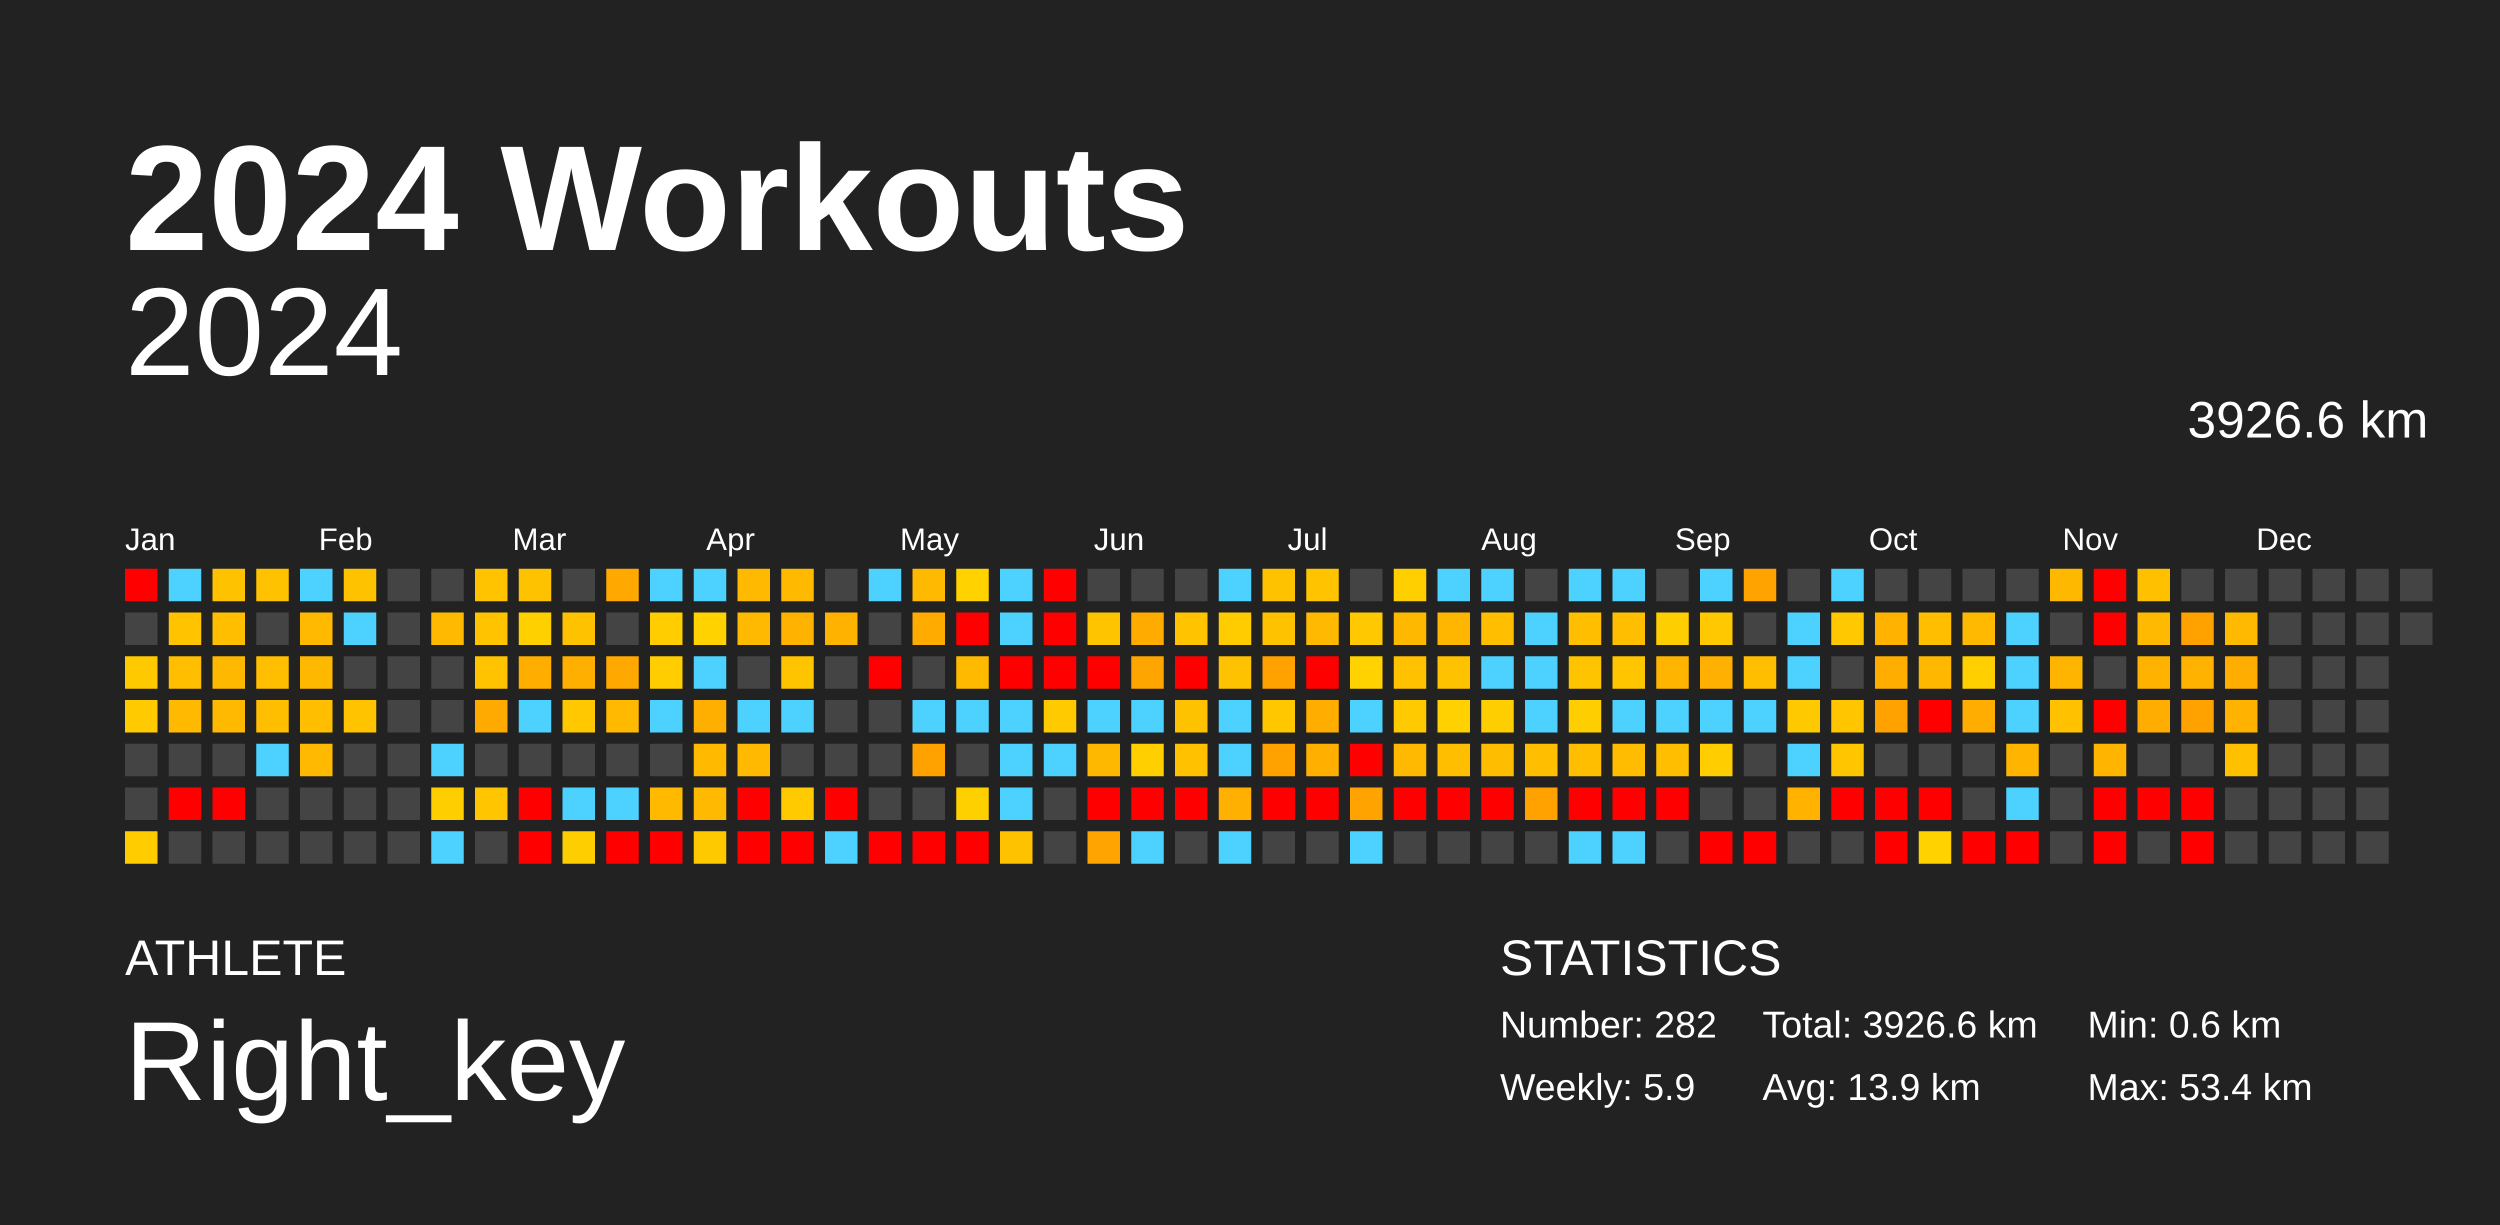
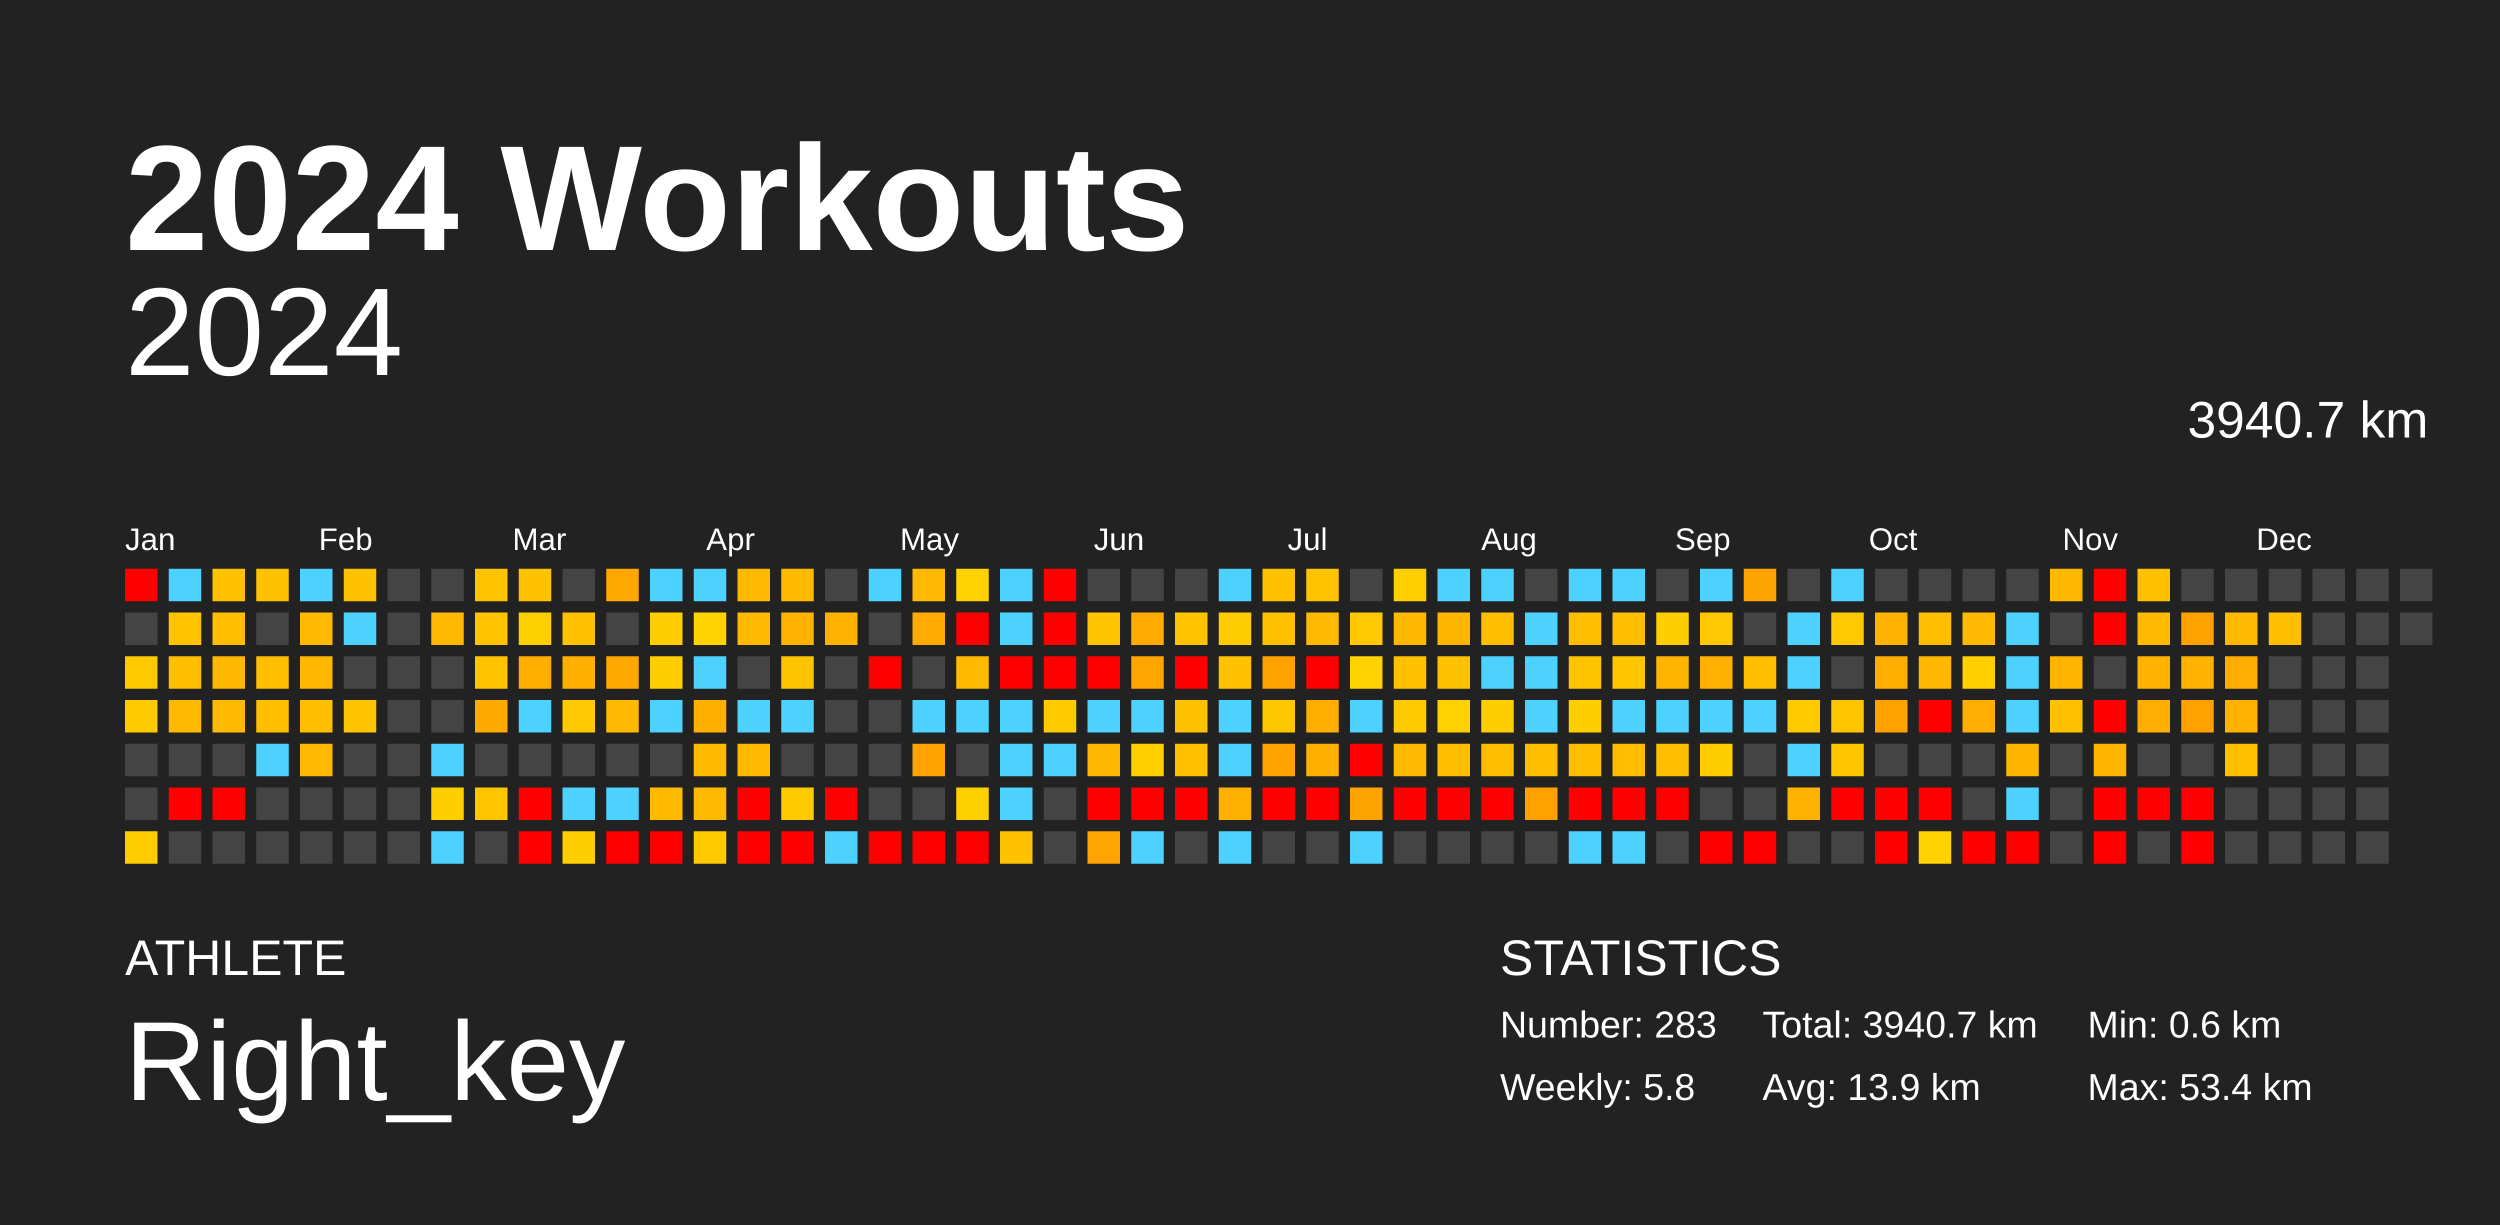
<svg xmlns="http://www.w3.org/2000/svg" baseProfile="full" height="98mm" version="1.1" viewBox="0,0,200,98" width="200mm">
  <defs />
  <rect fill="#222222" height="98" width="200" x="0" y="0" />
  <text fill="#FFFFFF" style="font-size:12px; font-family:Arial; font-weight:bold;" x="10" y="20">2024 Workouts</text>
  <text fill="#FFFFFF" style="font-size:4px; font-family:Arial" x="10" y="78">ATHLETE</text>
  <text fill="#FFFFFF" style="font-size:9px; font-family:Arial" x="10" y="88">Right_key</text>
  <text fill="#FFFFFF" style="font-size:4px; font-family:Arial" x="120" y="78">STATISTICS</text>
-   <text fill="#FFFFFF" style="font-size:3px; font-family:Arial" x="120" y="83">Number: 282</text>
-   <text fill="#FFFFFF" style="font-size:3px; font-family:Arial" x="120" y="88">Weekly: 5.9</text>
-   <text fill="#FFFFFF" style="font-size:3px; font-family:Arial" x="141" y="83">Total: 3926.6 km</text>
+   <text fill="#FFFFFF" style="font-size:3px; font-family:Arial" x="120" y="83">Number: 283</text>
+   <text fill="#FFFFFF" style="font-size:3px; font-family:Arial" x="120" y="88">Weekly: 5.8</text>
+   <text fill="#FFFFFF" style="font-size:3px; font-family:Arial" x="141" y="83">Total: 3940.7 km</text>
  <text fill="#FFFFFF" style="font-size:3px; font-family:Arial" x="141" y="88">Avg: 13.9 km</text>
  <text fill="#FFFFFF" style="font-size:3px; font-family:Arial" x="167" y="83">Min: 0.6 km</text>
  <text fill="#FFFFFF" style="font-size:3px; font-family:Arial" x="167" y="88">Max: 53.4 km</text>
  <text alignment-baseline="hanging" fill="#FFFFFF" style="font-size:10.0px; font-family:Arial;" x="10" y="30">2024</text>
-   <text alignment-baseline="hanging" fill="#FFFFFF" style="font-size:4.125px; font-family:Arial;" x="175" y="35">3926.6 km</text>
+   <text alignment-baseline="hanging" fill="#FFFFFF" style="font-size:4.125px; font-family:Arial;" x="175" y="35">3940.7 km</text>
  <text fill="#FFFFFF" style="font-size:2.5px; font-family:Arial" x="10.0" y="44">Jan</text>
  <text fill="#FFFFFF" style="font-size:2.5px; font-family:Arial" x="25.5" y="44">Feb</text>
  <text fill="#FFFFFF" style="font-size:2.5px; font-family:Arial" x="41.0" y="44">Mar</text>
  <text fill="#FFFFFF" style="font-size:2.5px; font-family:Arial" x="56.5" y="44">Apr</text>
  <text fill="#FFFFFF" style="font-size:2.5px; font-family:Arial" x="72.0" y="44">May</text>
  <text fill="#FFFFFF" style="font-size:2.5px; font-family:Arial" x="87.5" y="44">Jun</text>
  <text fill="#FFFFFF" style="font-size:2.5px; font-family:Arial" x="103.0" y="44">Jul</text>
  <text fill="#FFFFFF" style="font-size:2.5px; font-family:Arial" x="118.5" y="44">Aug</text>
  <text fill="#FFFFFF" style="font-size:2.5px; font-family:Arial" x="134.0" y="44">Sep</text>
  <text fill="#FFFFFF" style="font-size:2.5px; font-family:Arial" x="149.5" y="44">Oct</text>
  <text fill="#FFFFFF" style="font-size:2.5px; font-family:Arial" x="165.0" y="44">Nov</text>
  <text fill="#FFFFFF" style="font-size:2.5px; font-family:Arial" x="180.5" y="44">Dec</text>
  <rect fill="red" height="2.6" width="2.6" x="10.0" y="45.5" />
  <rect fill="#444444" height="2.6" width="2.6" x="10.0" y="49.0" />
  <rect fill="#ffc900" height="2.6" width="2.6" x="10.0" y="52.5" />
  <rect fill="#ffcb00" height="2.6" width="2.6" x="10.0" y="56.0" />
  <rect fill="#444444" height="2.6" width="2.6" x="10.0" y="59.5" />
  <rect fill="#444444" height="2.6" width="2.6" x="10.0" y="63.0" />
  <rect fill="#ffcc00" height="2.6" width="2.6" x="10.0" y="66.5" />
  <rect fill="#4dd2ff" height="2.6" width="2.6" x="13.5" y="45.5" />
  <rect fill="#ffc300" height="2.6" width="2.6" x="13.5" y="49.0" />
  <rect fill="#ffbe00" height="2.6" width="2.6" x="13.5" y="52.5" />
  <rect fill="#ffb900" height="2.6" width="2.6" x="13.5" y="56.0" />
  <rect fill="#444444" height="2.6" width="2.6" x="13.5" y="59.5" />
  <rect fill="red" height="2.6" width="2.6" x="13.5" y="63.0" />
  <rect fill="#444444" height="2.6" width="2.6" x="13.5" y="66.5" />
  <rect fill="#ffc200" height="2.6" width="2.6" x="17.0" y="45.5" />
  <rect fill="#ffbe00" height="2.6" width="2.6" x="17.0" y="49.0" />
  <rect fill="#ffb800" height="2.6" width="2.6" x="17.0" y="52.5" />
  <rect fill="#ffb900" height="2.6" width="2.6" x="17.0" y="56.0" />
  <rect fill="#444444" height="2.6" width="2.6" x="17.0" y="59.5" />
  <rect fill="red" height="2.6" width="2.6" x="17.0" y="63.0" />
  <rect fill="#444444" height="2.6" width="2.6" x="17.0" y="66.5" />
  <rect fill="#ffc200" height="2.6" width="2.6" x="20.5" y="45.5" />
  <rect fill="#444444" height="2.6" width="2.6" x="20.5" y="49.0" />
  <rect fill="#ffbe00" height="2.6" width="2.6" x="20.5" y="52.5" />
  <rect fill="#ffbe00" height="2.6" width="2.6" x="20.5" y="56.0" />
  <rect fill="#4dd2ff" height="2.6" width="2.6" x="20.5" y="59.5" />
  <rect fill="#444444" height="2.6" width="2.6" x="20.5" y="63.0" />
  <rect fill="#444444" height="2.6" width="2.6" x="20.5" y="66.5" />
  <rect fill="#4dd2ff" height="2.6" width="2.6" x="24.0" y="45.5" />
  <rect fill="#ffb900" height="2.6" width="2.6" x="24.0" y="49.0" />
  <rect fill="#ffb800" height="2.6" width="2.6" x="24.0" y="52.5" />
  <rect fill="#ffbe00" height="2.6" width="2.6" x="24.0" y="56.0" />
  <rect fill="#ffb900" height="2.6" width="2.6" x="24.0" y="59.5" />
  <rect fill="#444444" height="2.6" width="2.6" x="24.0" y="63.0" />
  <rect fill="#444444" height="2.6" width="2.6" x="24.0" y="66.5" />
  <rect fill="#ffc200" height="2.6" width="2.6" x="27.5" y="45.5" />
  <rect fill="#4dd2ff" height="2.6" width="2.6" x="27.5" y="49.0" />
  <rect fill="#444444" height="2.6" width="2.6" x="27.5" y="52.5" />
  <rect fill="#ffc300" height="2.6" width="2.6" x="27.5" y="56.0" />
  <rect fill="#444444" height="2.6" width="2.6" x="27.5" y="59.5" />
  <rect fill="#444444" height="2.6" width="2.6" x="27.5" y="63.0" />
  <rect fill="#444444" height="2.6" width="2.6" x="27.5" y="66.5" />
  <rect fill="#444444" height="2.6" width="2.6" x="31.0" y="45.5" />
  <rect fill="#444444" height="2.6" width="2.6" x="31.0" y="49.0" />
  <rect fill="#444444" height="2.6" width="2.6" x="31.0" y="52.5" />
  <rect fill="#444444" height="2.6" width="2.6" x="31.0" y="56.0" />
  <rect fill="#444444" height="2.6" width="2.6" x="31.0" y="59.5" />
  <rect fill="#444444" height="2.6" width="2.6" x="31.0" y="63.0" />
  <rect fill="#444444" height="2.6" width="2.6" x="31.0" y="66.5" />
  <rect fill="#444444" height="2.6" width="2.6" x="34.5" y="45.5" />
  <rect fill="#ffb900" height="2.6" width="2.6" x="34.5" y="49.0" />
  <rect fill="#444444" height="2.6" width="2.6" x="34.5" y="52.5" />
  <rect fill="#444444" height="2.6" width="2.6" x="34.5" y="56.0" />
  <rect fill="#4dd2ff" height="2.6" width="2.6" x="34.5" y="59.5" />
  <rect fill="#ffce00" height="2.6" width="2.6" x="34.5" y="63.0" />
  <rect fill="#4dd2ff" height="2.6" width="2.6" x="34.5" y="66.5" />
  <rect fill="#ffc300" height="2.6" width="2.6" x="38.0" y="45.5" />
  <rect fill="#ffc300" height="2.6" width="2.6" x="38.0" y="49.0" />
  <rect fill="#ffc300" height="2.6" width="2.6" x="38.0" y="52.5" />
  <rect fill="#ffaa00" height="2.6" width="2.6" x="38.0" y="56.0" />
  <rect fill="#444444" height="2.6" width="2.6" x="38.0" y="59.5" />
  <rect fill="#ffc600" height="2.6" width="2.6" x="38.0" y="63.0" />
  <rect fill="#444444" height="2.6" width="2.6" x="38.0" y="66.5" />
  <rect fill="#ffc200" height="2.6" width="2.6" x="41.5" y="45.5" />
  <rect fill="#ffd000" height="2.6" width="2.6" x="41.5" y="49.0" />
  <rect fill="#ffae00" height="2.6" width="2.6" x="41.5" y="52.5" />
  <rect fill="#4dd2ff" height="2.6" width="2.6" x="41.5" y="56.0" />
  <rect fill="#444444" height="2.6" width="2.6" x="41.5" y="59.5" />
  <rect fill="red" height="2.6" width="2.6" x="41.5" y="63.0" />
  <rect fill="red" height="2.6" width="2.6" x="41.5" y="66.5" />
  <rect fill="#444444" height="2.6" width="2.6" x="45.0" y="45.5" />
  <rect fill="#ffc200" height="2.6" width="2.6" x="45.0" y="49.0" />
  <rect fill="#ffaf00" height="2.6" width="2.6" x="45.0" y="52.5" />
  <rect fill="#ffc800" height="2.6" width="2.6" x="45.0" y="56.0" />
  <rect fill="#444444" height="2.6" width="2.6" x="45.0" y="59.5" />
  <rect fill="#4dd2ff" height="2.6" width="2.6" x="45.0" y="63.0" />
  <rect fill="#ffce00" height="2.6" width="2.6" x="45.0" y="66.5" />
  <rect fill="#ffa900" height="2.6" width="2.6" x="48.5" y="45.5" />
  <rect fill="#444444" height="2.6" width="2.6" x="48.5" y="49.0" />
  <rect fill="#ffa800" height="2.6" width="2.6" x="48.5" y="52.5" />
  <rect fill="#ffb900" height="2.6" width="2.6" x="48.5" y="56.0" />
  <rect fill="#444444" height="2.6" width="2.6" x="48.5" y="59.5" />
  <rect fill="#4dd2ff" height="2.6" width="2.6" x="48.5" y="63.0" />
  <rect fill="red" height="2.6" width="2.6" x="48.5" y="66.5" />
  <rect fill="#4dd2ff" height="2.6" width="2.6" x="52.0" y="45.5" />
  <rect fill="#ffcd00" height="2.6" width="2.6" x="52.0" y="49.0" />
  <rect fill="#ffcd00" height="2.6" width="2.6" x="52.0" y="52.5" />
  <rect fill="#4dd2ff" height="2.6" width="2.6" x="52.0" y="56.0" />
  <rect fill="#444444" height="2.6" width="2.6" x="52.0" y="59.5" />
  <rect fill="#ffba00" height="2.6" width="2.6" x="52.0" y="63.0" />
  <rect fill="red" height="2.6" width="2.6" x="52.0" y="66.5" />
  <rect fill="#4dd2ff" height="2.6" width="2.6" x="55.5" y="45.5" />
  <rect fill="#ffd200" height="2.6" width="2.6" x="55.5" y="49.0" />
  <rect fill="#4dd2ff" height="2.6" width="2.6" x="55.5" y="52.5" />
  <rect fill="#ffaf00" height="2.6" width="2.6" x="55.5" y="56.0" />
  <rect fill="#ffba00" height="2.6" width="2.6" x="55.5" y="59.5" />
  <rect fill="#ffb900" height="2.6" width="2.6" x="55.5" y="63.0" />
  <rect fill="#ffc900" height="2.6" width="2.6" x="55.5" y="66.5" />
  <rect fill="#ffb900" height="2.6" width="2.6" x="59.0" y="45.5" />
  <rect fill="#ffb900" height="2.6" width="2.6" x="59.0" y="49.0" />
  <rect fill="#444444" height="2.6" width="2.6" x="59.0" y="52.5" />
  <rect fill="#4dd2ff" height="2.6" width="2.6" x="59.0" y="56.0" />
  <rect fill="#ffb900" height="2.6" width="2.6" x="59.0" y="59.5" />
  <rect fill="red" height="2.6" width="2.6" x="59.0" y="63.0" />
  <rect fill="red" height="2.6" width="2.6" x="59.0" y="66.5" />
  <rect fill="#ffba00" height="2.6" width="2.6" x="62.5" y="45.5" />
  <rect fill="#ffb300" height="2.6" width="2.6" x="62.5" y="49.0" />
  <rect fill="#ffc400" height="2.6" width="2.6" x="62.5" y="52.5" />
  <rect fill="#4dd2ff" height="2.6" width="2.6" x="62.5" y="56.0" />
  <rect fill="#444444" height="2.6" width="2.6" x="62.5" y="59.5" />
  <rect fill="#ffca00" height="2.6" width="2.6" x="62.5" y="63.0" />
  <rect fill="red" height="2.6" width="2.6" x="62.5" y="66.5" />
  <rect fill="#444444" height="2.6" width="2.6" x="66.0" y="45.5" />
  <rect fill="#ffb200" height="2.6" width="2.6" x="66.0" y="49.0" />
  <rect fill="#444444" height="2.6" width="2.6" x="66.0" y="52.5" />
  <rect fill="#444444" height="2.6" width="2.6" x="66.0" y="56.0" />
  <rect fill="#444444" height="2.6" width="2.6" x="66.0" y="59.5" />
  <rect fill="red" height="2.6" width="2.6" x="66.0" y="63.0" />
  <rect fill="#4dd2ff" height="2.6" width="2.6" x="66.0" y="66.5" />
  <rect fill="#4dd2ff" height="2.6" width="2.6" x="69.5" y="45.5" />
  <rect fill="#444444" height="2.6" width="2.6" x="69.5" y="49.0" />
  <rect fill="red" height="2.6" width="2.6" x="69.5" y="52.5" />
  <rect fill="#444444" height="2.6" width="2.6" x="69.5" y="56.0" />
  <rect fill="#444444" height="2.6" width="2.6" x="69.5" y="59.5" />
  <rect fill="#444444" height="2.6" width="2.6" x="69.5" y="63.0" />
  <rect fill="red" height="2.6" width="2.6" x="69.5" y="66.5" />
  <rect fill="#ffb900" height="2.6" width="2.6" x="73.0" y="45.5" />
  <rect fill="#ffab00" height="2.6" width="2.6" x="73.0" y="49.0" />
  <rect fill="#444444" height="2.6" width="2.6" x="73.0" y="52.5" />
  <rect fill="#4dd2ff" height="2.6" width="2.6" x="73.0" y="56.0" />
  <rect fill="#ffa200" height="2.6" width="2.6" x="73.0" y="59.5" />
  <rect fill="#444444" height="2.6" width="2.6" x="73.0" y="63.0" />
  <rect fill="red" height="2.6" width="2.6" x="73.0" y="66.5" />
  <rect fill="#ffd200" height="2.6" width="2.6" x="76.5" y="45.5" />
  <rect fill="red" height="2.6" width="2.6" x="76.5" y="49.0" />
  <rect fill="#ffba00" height="2.6" width="2.6" x="76.5" y="52.5" />
  <rect fill="#4dd2ff" height="2.6" width="2.6" x="76.5" y="56.0" />
  <rect fill="#444444" height="2.6" width="2.6" x="76.5" y="59.5" />
  <rect fill="#ffd000" height="2.6" width="2.6" x="76.5" y="63.0" />
  <rect fill="red" height="2.6" width="2.6" x="76.5" y="66.5" />
  <rect fill="#4dd2ff" height="2.6" width="2.6" x="80.0" y="45.5" />
  <rect fill="#4dd2ff" height="2.6" width="2.6" x="80.0" y="49.0" />
  <rect fill="red" height="2.6" width="2.6" x="80.0" y="52.5" />
  <rect fill="#4dd2ff" height="2.6" width="2.6" x="80.0" y="56.0" />
  <rect fill="#4dd2ff" height="2.6" width="2.6" x="80.0" y="59.5" />
  <rect fill="#4dd2ff" height="2.6" width="2.6" x="80.0" y="63.0" />
  <rect fill="#ffc200" height="2.6" width="2.6" x="80.0" y="66.5" />
  <rect fill="red" height="2.6" width="2.6" x="83.5" y="45.5" />
  <rect fill="red" height="2.6" width="2.6" x="83.5" y="49.0" />
  <rect fill="red" height="2.6" width="2.6" x="83.5" y="52.5" />
  <rect fill="#ffcb00" height="2.6" width="2.6" x="83.5" y="56.0" />
  <rect fill="#4dd2ff" height="2.6" width="2.6" x="83.5" y="59.5" />
  <rect fill="#444444" height="2.6" width="2.6" x="83.5" y="63.0" />
  <rect fill="#444444" height="2.6" width="2.6" x="83.5" y="66.5" />
  <rect fill="#444444" height="2.6" width="2.6" x="87.0" y="45.5" />
  <rect fill="#ffc400" height="2.6" width="2.6" x="87.0" y="49.0" />
  <rect fill="red" height="2.6" width="2.6" x="87.0" y="52.5" />
  <rect fill="#4dd2ff" height="2.6" width="2.6" x="87.0" y="56.0" />
  <rect fill="#ffb800" height="2.6" width="2.6" x="87.0" y="59.5" />
  <rect fill="red" height="2.6" width="2.6" x="87.0" y="63.0" />
  <rect fill="#ffa400" height="2.6" width="2.6" x="87.0" y="66.5" />
  <rect fill="#444444" height="2.6" width="2.6" x="90.5" y="45.5" />
  <rect fill="#ffab00" height="2.6" width="2.6" x="90.5" y="49.0" />
  <rect fill="#ffa500" height="2.6" width="2.6" x="90.5" y="52.5" />
  <rect fill="#4dd2ff" height="2.6" width="2.6" x="90.5" y="56.0" />
  <rect fill="#ffcf00" height="2.6" width="2.6" x="90.5" y="59.5" />
  <rect fill="red" height="2.6" width="2.6" x="90.5" y="63.0" />
  <rect fill="#4dd2ff" height="2.6" width="2.6" x="90.5" y="66.5" />
  <rect fill="#444444" height="2.6" width="2.6" x="94.0" y="45.5" />
  <rect fill="#ffc300" height="2.6" width="2.6" x="94.0" y="49.0" />
  <rect fill="red" height="2.6" width="2.6" x="94.0" y="52.5" />
  <rect fill="#ffc200" height="2.6" width="2.6" x="94.0" y="56.0" />
  <rect fill="#ffc100" height="2.6" width="2.6" x="94.0" y="59.5" />
  <rect fill="red" height="2.6" width="2.6" x="94.0" y="63.0" />
  <rect fill="#444444" height="2.6" width="2.6" x="94.0" y="66.5" />
  <rect fill="#4dd2ff" height="2.6" width="2.6" x="97.5" y="45.5" />
  <rect fill="#ffcc00" height="2.6" width="2.6" x="97.5" y="49.0" />
  <rect fill="#ffc200" height="2.6" width="2.6" x="97.5" y="52.5" />
  <rect fill="#4dd2ff" height="2.6" width="2.6" x="97.5" y="56.0" />
  <rect fill="#4dd2ff" height="2.6" width="2.6" x="97.5" y="59.5" />
  <rect fill="#ffb000" height="2.6" width="2.6" x="97.5" y="63.0" />
  <rect fill="#4dd2ff" height="2.6" width="2.6" x="97.5" y="66.5" />
  <rect fill="#ffc200" height="2.6" width="2.6" x="101.0" y="45.5" />
  <rect fill="#ffc200" height="2.6" width="2.6" x="101.0" y="49.0" />
  <rect fill="#ffa200" height="2.6" width="2.6" x="101.0" y="52.5" />
  <rect fill="#ffc700" height="2.6" width="2.6" x="101.0" y="56.0" />
  <rect fill="#ffa200" height="2.6" width="2.6" x="101.0" y="59.5" />
  <rect fill="red" height="2.6" width="2.6" x="101.0" y="63.0" />
  <rect fill="#444444" height="2.6" width="2.6" x="101.0" y="66.5" />
  <rect fill="#ffc300" height="2.6" width="2.6" x="104.5" y="45.5" />
  <rect fill="#ffb900" height="2.6" width="2.6" x="104.5" y="49.0" />
  <rect fill="red" height="2.6" width="2.6" x="104.5" y="52.5" />
  <rect fill="#ffae00" height="2.6" width="2.6" x="104.5" y="56.0" />
  <rect fill="#ffaf00" height="2.6" width="2.6" x="104.5" y="59.5" />
  <rect fill="red" height="2.6" width="2.6" x="104.5" y="63.0" />
  <rect fill="#444444" height="2.6" width="2.6" x="104.5" y="66.5" />
  <rect fill="#444444" height="2.6" width="2.6" x="108.0" y="45.5" />
  <rect fill="#ffc800" height="2.6" width="2.6" x="108.0" y="49.0" />
  <rect fill="#ffd200" height="2.6" width="2.6" x="108.0" y="52.5" />
  <rect fill="#4dd2ff" height="2.6" width="2.6" x="108.0" y="56.0" />
  <rect fill="red" height="2.6" width="2.6" x="108.0" y="59.5" />
  <rect fill="#ffa300" height="2.6" width="2.6" x="108.0" y="63.0" />
  <rect fill="#4dd2ff" height="2.6" width="2.6" x="108.0" y="66.5" />
  <rect fill="#ffcf00" height="2.6" width="2.6" x="111.5" y="45.5" />
  <rect fill="#ffb800" height="2.6" width="2.6" x="111.5" y="49.0" />
  <rect fill="#ffc100" height="2.6" width="2.6" x="111.5" y="52.5" />
  <rect fill="#ffca00" height="2.6" width="2.6" x="111.5" y="56.0" />
  <rect fill="#ffb900" height="2.6" width="2.6" x="111.5" y="59.5" />
  <rect fill="red" height="2.6" width="2.6" x="111.5" y="63.0" />
  <rect fill="#444444" height="2.6" width="2.6" x="111.5" y="66.5" />
  <rect fill="#4dd2ff" height="2.6" width="2.6" x="115.0" y="45.5" />
  <rect fill="#ffb600" height="2.6" width="2.6" x="115.0" y="49.0" />
  <rect fill="#ffc200" height="2.6" width="2.6" x="115.0" y="52.5" />
  <rect fill="#ffd100" height="2.6" width="2.6" x="115.0" y="56.0" />
  <rect fill="#ffbf00" height="2.6" width="2.6" x="115.0" y="59.5" />
  <rect fill="red" height="2.6" width="2.6" x="115.0" y="63.0" />
  <rect fill="#444444" height="2.6" width="2.6" x="115.0" y="66.5" />
  <rect fill="#4dd2ff" height="2.6" width="2.6" x="118.5" y="45.5" />
  <rect fill="#ffbf00" height="2.6" width="2.6" x="118.5" y="49.0" />
  <rect fill="#4dd2ff" height="2.6" width="2.6" x="118.5" y="52.5" />
  <rect fill="#ffce00" height="2.6" width="2.6" x="118.5" y="56.0" />
  <rect fill="#ffbd00" height="2.6" width="2.6" x="118.5" y="59.5" />
  <rect fill="red" height="2.6" width="2.6" x="118.5" y="63.0" />
  <rect fill="#444444" height="2.6" width="2.6" x="118.5" y="66.5" />
  <rect fill="#444444" height="2.6" width="2.6" x="122.0" y="45.5" />
  <rect fill="#4dd2ff" height="2.6" width="2.6" x="122.0" y="49.0" />
  <rect fill="#4dd2ff" height="2.6" width="2.6" x="122.0" y="52.5" />
  <rect fill="#4dd2ff" height="2.6" width="2.6" x="122.0" y="56.0" />
  <rect fill="#ffbf00" height="2.6" width="2.6" x="122.0" y="59.5" />
  <rect fill="#ffa200" height="2.6" width="2.6" x="122.0" y="63.0" />
  <rect fill="#444444" height="2.6" width="2.6" x="122.0" y="66.5" />
  <rect fill="#4dd2ff" height="2.6" width="2.6" x="125.5" y="45.5" />
  <rect fill="#ffbf00" height="2.6" width="2.6" x="125.5" y="49.0" />
  <rect fill="#ffc400" height="2.6" width="2.6" x="125.5" y="52.5" />
  <rect fill="#ffce00" height="2.6" width="2.6" x="125.5" y="56.0" />
  <rect fill="#ffbf00" height="2.6" width="2.6" x="125.5" y="59.5" />
  <rect fill="red" height="2.6" width="2.6" x="125.5" y="63.0" />
  <rect fill="#4dd2ff" height="2.6" width="2.6" x="125.5" y="66.5" />
  <rect fill="#4dd2ff" height="2.6" width="2.6" x="129.0" y="45.5" />
  <rect fill="#ffbf00" height="2.6" width="2.6" x="129.0" y="49.0" />
  <rect fill="#ffc600" height="2.6" width="2.6" x="129.0" y="52.5" />
  <rect fill="#4dd2ff" height="2.6" width="2.6" x="129.0" y="56.0" />
  <rect fill="#ffbc00" height="2.6" width="2.6" x="129.0" y="59.5" />
  <rect fill="red" height="2.6" width="2.6" x="129.0" y="63.0" />
  <rect fill="#4dd2ff" height="2.6" width="2.6" x="129.0" y="66.5" />
  <rect fill="#444444" height="2.6" width="2.6" x="132.5" y="45.5" />
  <rect fill="#ffce00" height="2.6" width="2.6" x="132.5" y="49.0" />
  <rect fill="#ffb500" height="2.6" width="2.6" x="132.5" y="52.5" />
  <rect fill="#4dd2ff" height="2.6" width="2.6" x="132.5" y="56.0" />
  <rect fill="#ffbf00" height="2.6" width="2.6" x="132.5" y="59.5" />
  <rect fill="red" height="2.6" width="2.6" x="132.5" y="63.0" />
  <rect fill="#444444" height="2.6" width="2.6" x="132.5" y="66.5" />
  <rect fill="#4dd2ff" height="2.6" width="2.6" x="136.0" y="45.5" />
  <rect fill="#ffc800" height="2.6" width="2.6" x="136.0" y="49.0" />
  <rect fill="#ffb000" height="2.6" width="2.6" x="136.0" y="52.5" />
  <rect fill="#4dd2ff" height="2.6" width="2.6" x="136.0" y="56.0" />
  <rect fill="#ffcd00" height="2.6" width="2.6" x="136.0" y="59.5" />
  <rect fill="#444444" height="2.6" width="2.6" x="136.0" y="63.0" />
  <rect fill="red" height="2.6" width="2.6" x="136.0" y="66.5" />
  <rect fill="#ffa300" height="2.6" width="2.6" x="139.5" y="45.5" />
  <rect fill="#444444" height="2.6" width="2.6" x="139.5" y="49.0" />
  <rect fill="#ffbf00" height="2.6" width="2.6" x="139.5" y="52.5" />
  <rect fill="#4dd2ff" height="2.6" width="2.6" x="139.5" y="56.0" />
  <rect fill="#444444" height="2.6" width="2.6" x="139.5" y="59.5" />
  <rect fill="#444444" height="2.6" width="2.6" x="139.5" y="63.0" />
  <rect fill="red" height="2.6" width="2.6" x="139.5" y="66.5" />
  <rect fill="#444444" height="2.6" width="2.6" x="143.0" y="45.5" />
  <rect fill="#4dd2ff" height="2.6" width="2.6" x="143.0" y="49.0" />
  <rect fill="#4dd2ff" height="2.6" width="2.6" x="143.0" y="52.5" />
  <rect fill="#ffc900" height="2.6" width="2.6" x="143.0" y="56.0" />
  <rect fill="#4dd2ff" height="2.6" width="2.6" x="143.0" y="59.5" />
  <rect fill="#ffb200" height="2.6" width="2.6" x="143.0" y="63.0" />
  <rect fill="#444444" height="2.6" width="2.6" x="143.0" y="66.5" />
  <rect fill="#4dd2ff" height="2.6" width="2.6" x="146.5" y="45.5" />
  <rect fill="#ffc800" height="2.6" width="2.6" x="146.5" y="49.0" />
  <rect fill="#444444" height="2.6" width="2.6" x="146.5" y="52.5" />
  <rect fill="#ffc600" height="2.6" width="2.6" x="146.5" y="56.0" />
  <rect fill="#ffc600" height="2.6" width="2.6" x="146.5" y="59.5" />
  <rect fill="red" height="2.6" width="2.6" x="146.5" y="63.0" />
  <rect fill="#444444" height="2.6" width="2.6" x="146.5" y="66.5" />
  <rect fill="#444444" height="2.6" width="2.6" x="150.0" y="45.5" />
  <rect fill="#ffb300" height="2.6" width="2.6" x="150.0" y="49.0" />
  <rect fill="#ffae00" height="2.6" width="2.6" x="150.0" y="52.5" />
  <rect fill="#ffa200" height="2.6" width="2.6" x="150.0" y="56.0" />
  <rect fill="#444444" height="2.6" width="2.6" x="150.0" y="59.5" />
  <rect fill="red" height="2.6" width="2.6" x="150.0" y="63.0" />
  <rect fill="red" height="2.6" width="2.6" x="150.0" y="66.5" />
  <rect fill="#444444" height="2.6" width="2.6" x="153.5" y="45.5" />
  <rect fill="#ffbf00" height="2.6" width="2.6" x="153.5" y="49.0" />
  <rect fill="#ffb700" height="2.6" width="2.6" x="153.5" y="52.5" />
  <rect fill="red" height="2.6" width="2.6" x="153.5" y="56.0" />
  <rect fill="#444444" height="2.6" width="2.6" x="153.5" y="59.5" />
  <rect fill="red" height="2.6" width="2.6" x="153.5" y="63.0" />
  <rect fill="#ffd200" height="2.6" width="2.6" x="153.5" y="66.5" />
  <rect fill="#444444" height="2.6" width="2.6" x="157.0" y="45.5" />
  <rect fill="#ffb900" height="2.6" width="2.6" x="157.0" y="49.0" />
  <rect fill="#ffcf00" height="2.6" width="2.6" x="157.0" y="52.5" />
  <rect fill="#ffad00" height="2.6" width="2.6" x="157.0" y="56.0" />
  <rect fill="#444444" height="2.6" width="2.6" x="157.0" y="59.5" />
  <rect fill="#444444" height="2.6" width="2.6" x="157.0" y="63.0" />
  <rect fill="red" height="2.6" width="2.6" x="157.0" y="66.5" />
  <rect fill="#444444" height="2.6" width="2.6" x="160.5" y="45.5" />
  <rect fill="#4dd2ff" height="2.6" width="2.6" x="160.5" y="49.0" />
  <rect fill="#4dd2ff" height="2.6" width="2.6" x="160.5" y="52.5" />
  <rect fill="#4dd2ff" height="2.6" width="2.6" x="160.5" y="56.0" />
  <rect fill="#ffb500" height="2.6" width="2.6" x="160.5" y="59.5" />
  <rect fill="#4dd2ff" height="2.6" width="2.6" x="160.5" y="63.0" />
  <rect fill="red" height="2.6" width="2.6" x="160.5" y="66.5" />
  <rect fill="#ffb800" height="2.6" width="2.6" x="164.0" y="45.5" />
  <rect fill="#444444" height="2.6" width="2.6" x="164.0" y="49.0" />
  <rect fill="#ffb400" height="2.6" width="2.6" x="164.0" y="52.5" />
  <rect fill="#ffc100" height="2.6" width="2.6" x="164.0" y="56.0" />
  <rect fill="#444444" height="2.6" width="2.6" x="164.0" y="59.5" />
  <rect fill="#444444" height="2.6" width="2.6" x="164.0" y="63.0" />
  <rect fill="#444444" height="2.6" width="2.6" x="164.0" y="66.5" />
  <rect fill="red" height="2.6" width="2.6" x="167.5" y="45.5" />
  <rect fill="red" height="2.6" width="2.6" x="167.5" y="49.0" />
  <rect fill="#444444" height="2.6" width="2.6" x="167.5" y="52.5" />
  <rect fill="red" height="2.6" width="2.6" x="167.5" y="56.0" />
  <rect fill="#ffb500" height="2.6" width="2.6" x="167.5" y="59.5" />
  <rect fill="red" height="2.6" width="2.6" x="167.5" y="63.0" />
  <rect fill="red" height="2.6" width="2.6" x="167.5" y="66.5" />
  <rect fill="#ffc000" height="2.6" width="2.6" x="171.0" y="45.5" />
  <rect fill="#ffb900" height="2.6" width="2.6" x="171.0" y="49.0" />
  <rect fill="#ffb300" height="2.6" width="2.6" x="171.0" y="52.5" />
  <rect fill="#ffad00" height="2.6" width="2.6" x="171.0" y="56.0" />
  <rect fill="#444444" height="2.6" width="2.6" x="171.0" y="59.5" />
  <rect fill="red" height="2.6" width="2.6" x="171.0" y="63.0" />
  <rect fill="#444444" height="2.6" width="2.6" x="171.0" y="66.5" />
  <rect fill="#444444" height="2.6" width="2.6" x="174.5" y="45.5" />
  <rect fill="#ffa200" height="2.6" width="2.6" x="174.5" y="49.0" />
  <rect fill="#ffb200" height="2.6" width="2.6" x="174.5" y="52.5" />
  <rect fill="#ffa200" height="2.6" width="2.6" x="174.5" y="56.0" />
  <rect fill="#444444" height="2.6" width="2.6" x="174.5" y="59.5" />
  <rect fill="red" height="2.6" width="2.6" x="174.5" y="63.0" />
  <rect fill="red" height="2.6" width="2.6" x="174.5" y="66.5" />
  <rect fill="#444444" height="2.6" width="2.6" x="178.0" y="45.5" />
  <rect fill="#ffb900" height="2.6" width="2.6" x="178.0" y="49.0" />
  <rect fill="#ffad00" height="2.6" width="2.6" x="178.0" y="52.5" />
  <rect fill="#ffb300" height="2.6" width="2.6" x="178.0" y="56.0" />
  <rect fill="#ffc000" height="2.6" width="2.6" x="178.0" y="59.5" />
  <rect fill="#444444" height="2.6" width="2.6" x="178.0" y="63.0" />
  <rect fill="#444444" height="2.6" width="2.6" x="178.0" y="66.5" />
  <rect fill="#444444" height="2.6" width="2.6" x="181.5" y="45.5" />
-   <rect fill="#444444" height="2.6" width="2.6" x="181.5" y="49.0" />
+   <rect fill="#ffbe00" height="2.6" width="2.6" x="181.5" y="49.0" />
  <rect fill="#444444" height="2.6" width="2.6" x="181.5" y="52.5" />
  <rect fill="#444444" height="2.6" width="2.6" x="181.5" y="56.0" />
  <rect fill="#444444" height="2.6" width="2.6" x="181.5" y="59.5" />
  <rect fill="#444444" height="2.6" width="2.6" x="181.5" y="63.0" />
  <rect fill="#444444" height="2.6" width="2.6" x="181.5" y="66.5" />
  <rect fill="#444444" height="2.6" width="2.6" x="185.0" y="45.5" />
  <rect fill="#444444" height="2.6" width="2.6" x="185.0" y="49.0" />
  <rect fill="#444444" height="2.6" width="2.6" x="185.0" y="52.5" />
  <rect fill="#444444" height="2.6" width="2.6" x="185.0" y="56.0" />
  <rect fill="#444444" height="2.6" width="2.6" x="185.0" y="59.5" />
  <rect fill="#444444" height="2.6" width="2.6" x="185.0" y="63.0" />
  <rect fill="#444444" height="2.6" width="2.6" x="185.0" y="66.5" />
  <rect fill="#444444" height="2.6" width="2.6" x="188.5" y="45.5" />
  <rect fill="#444444" height="2.6" width="2.6" x="188.5" y="49.0" />
  <rect fill="#444444" height="2.6" width="2.6" x="188.5" y="52.5" />
  <rect fill="#444444" height="2.6" width="2.6" x="188.5" y="56.0" />
  <rect fill="#444444" height="2.6" width="2.6" x="188.5" y="59.5" />
  <rect fill="#444444" height="2.6" width="2.6" x="188.5" y="63.0" />
  <rect fill="#444444" height="2.6" width="2.6" x="188.5" y="66.5" />
  <rect fill="#444444" height="2.6" width="2.6" x="192.0" y="45.5" />
  <rect fill="#444444" height="2.6" width="2.6" x="192.0" y="49.0" />
</svg>
